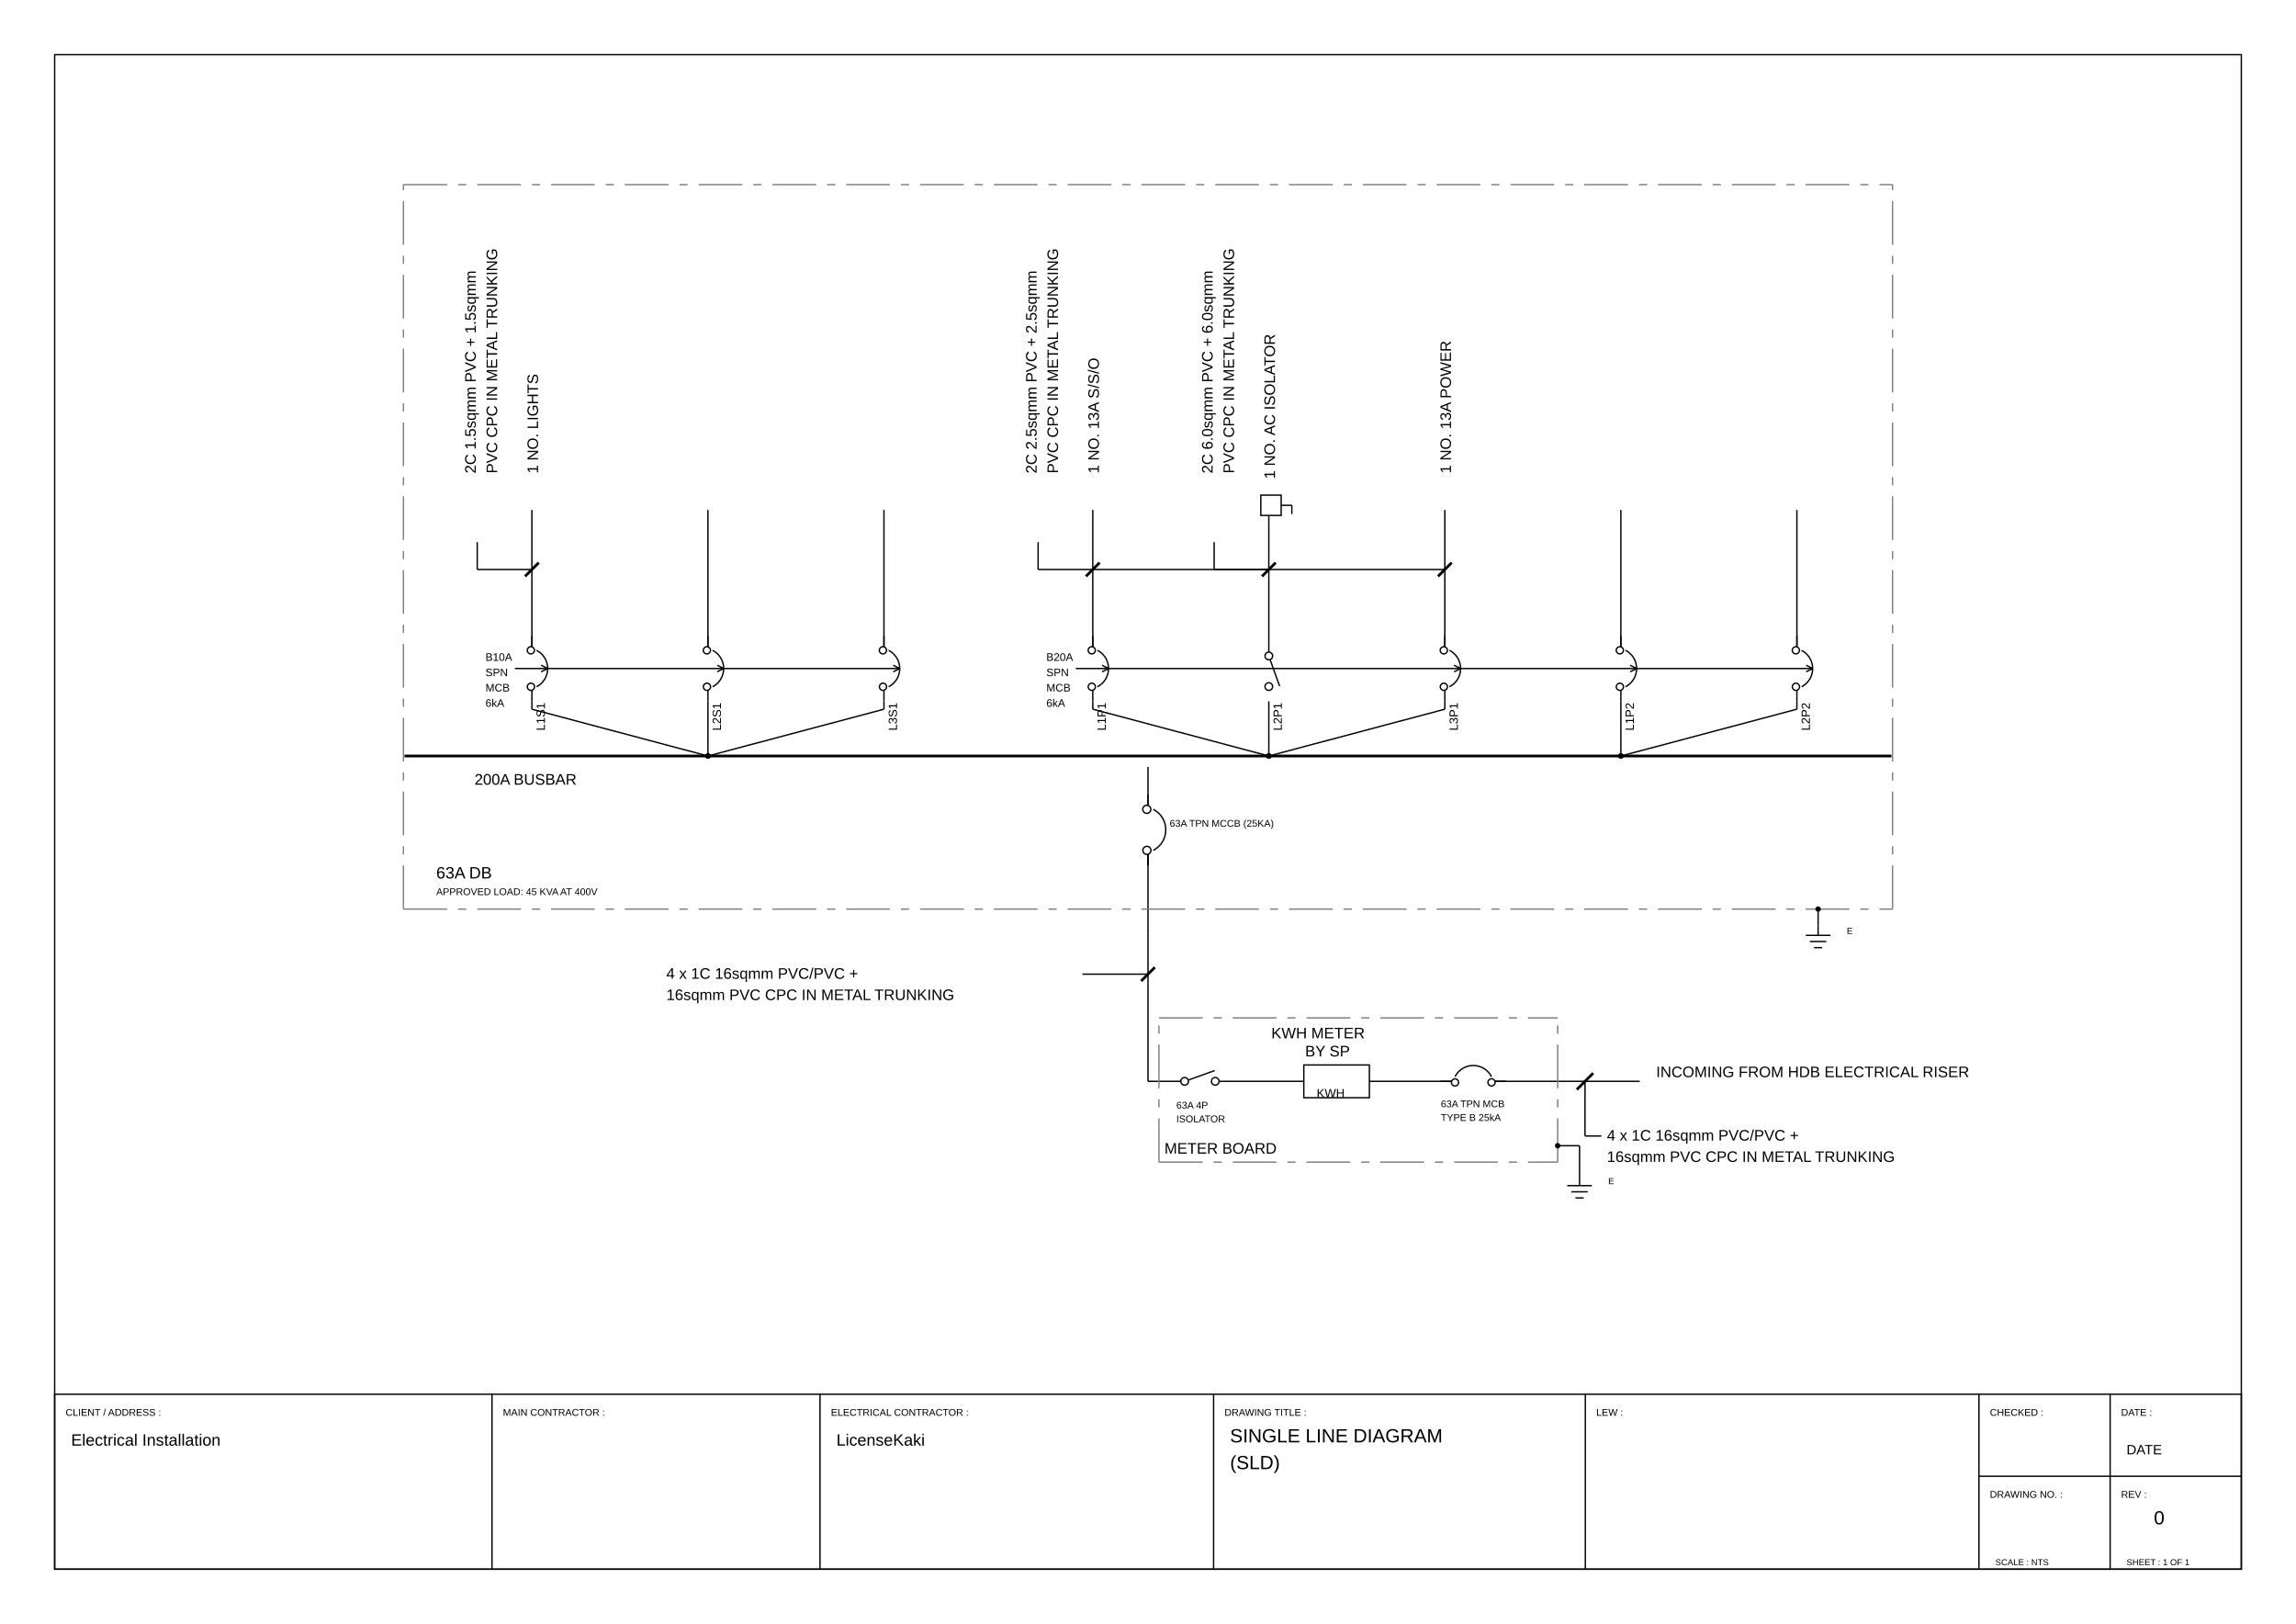
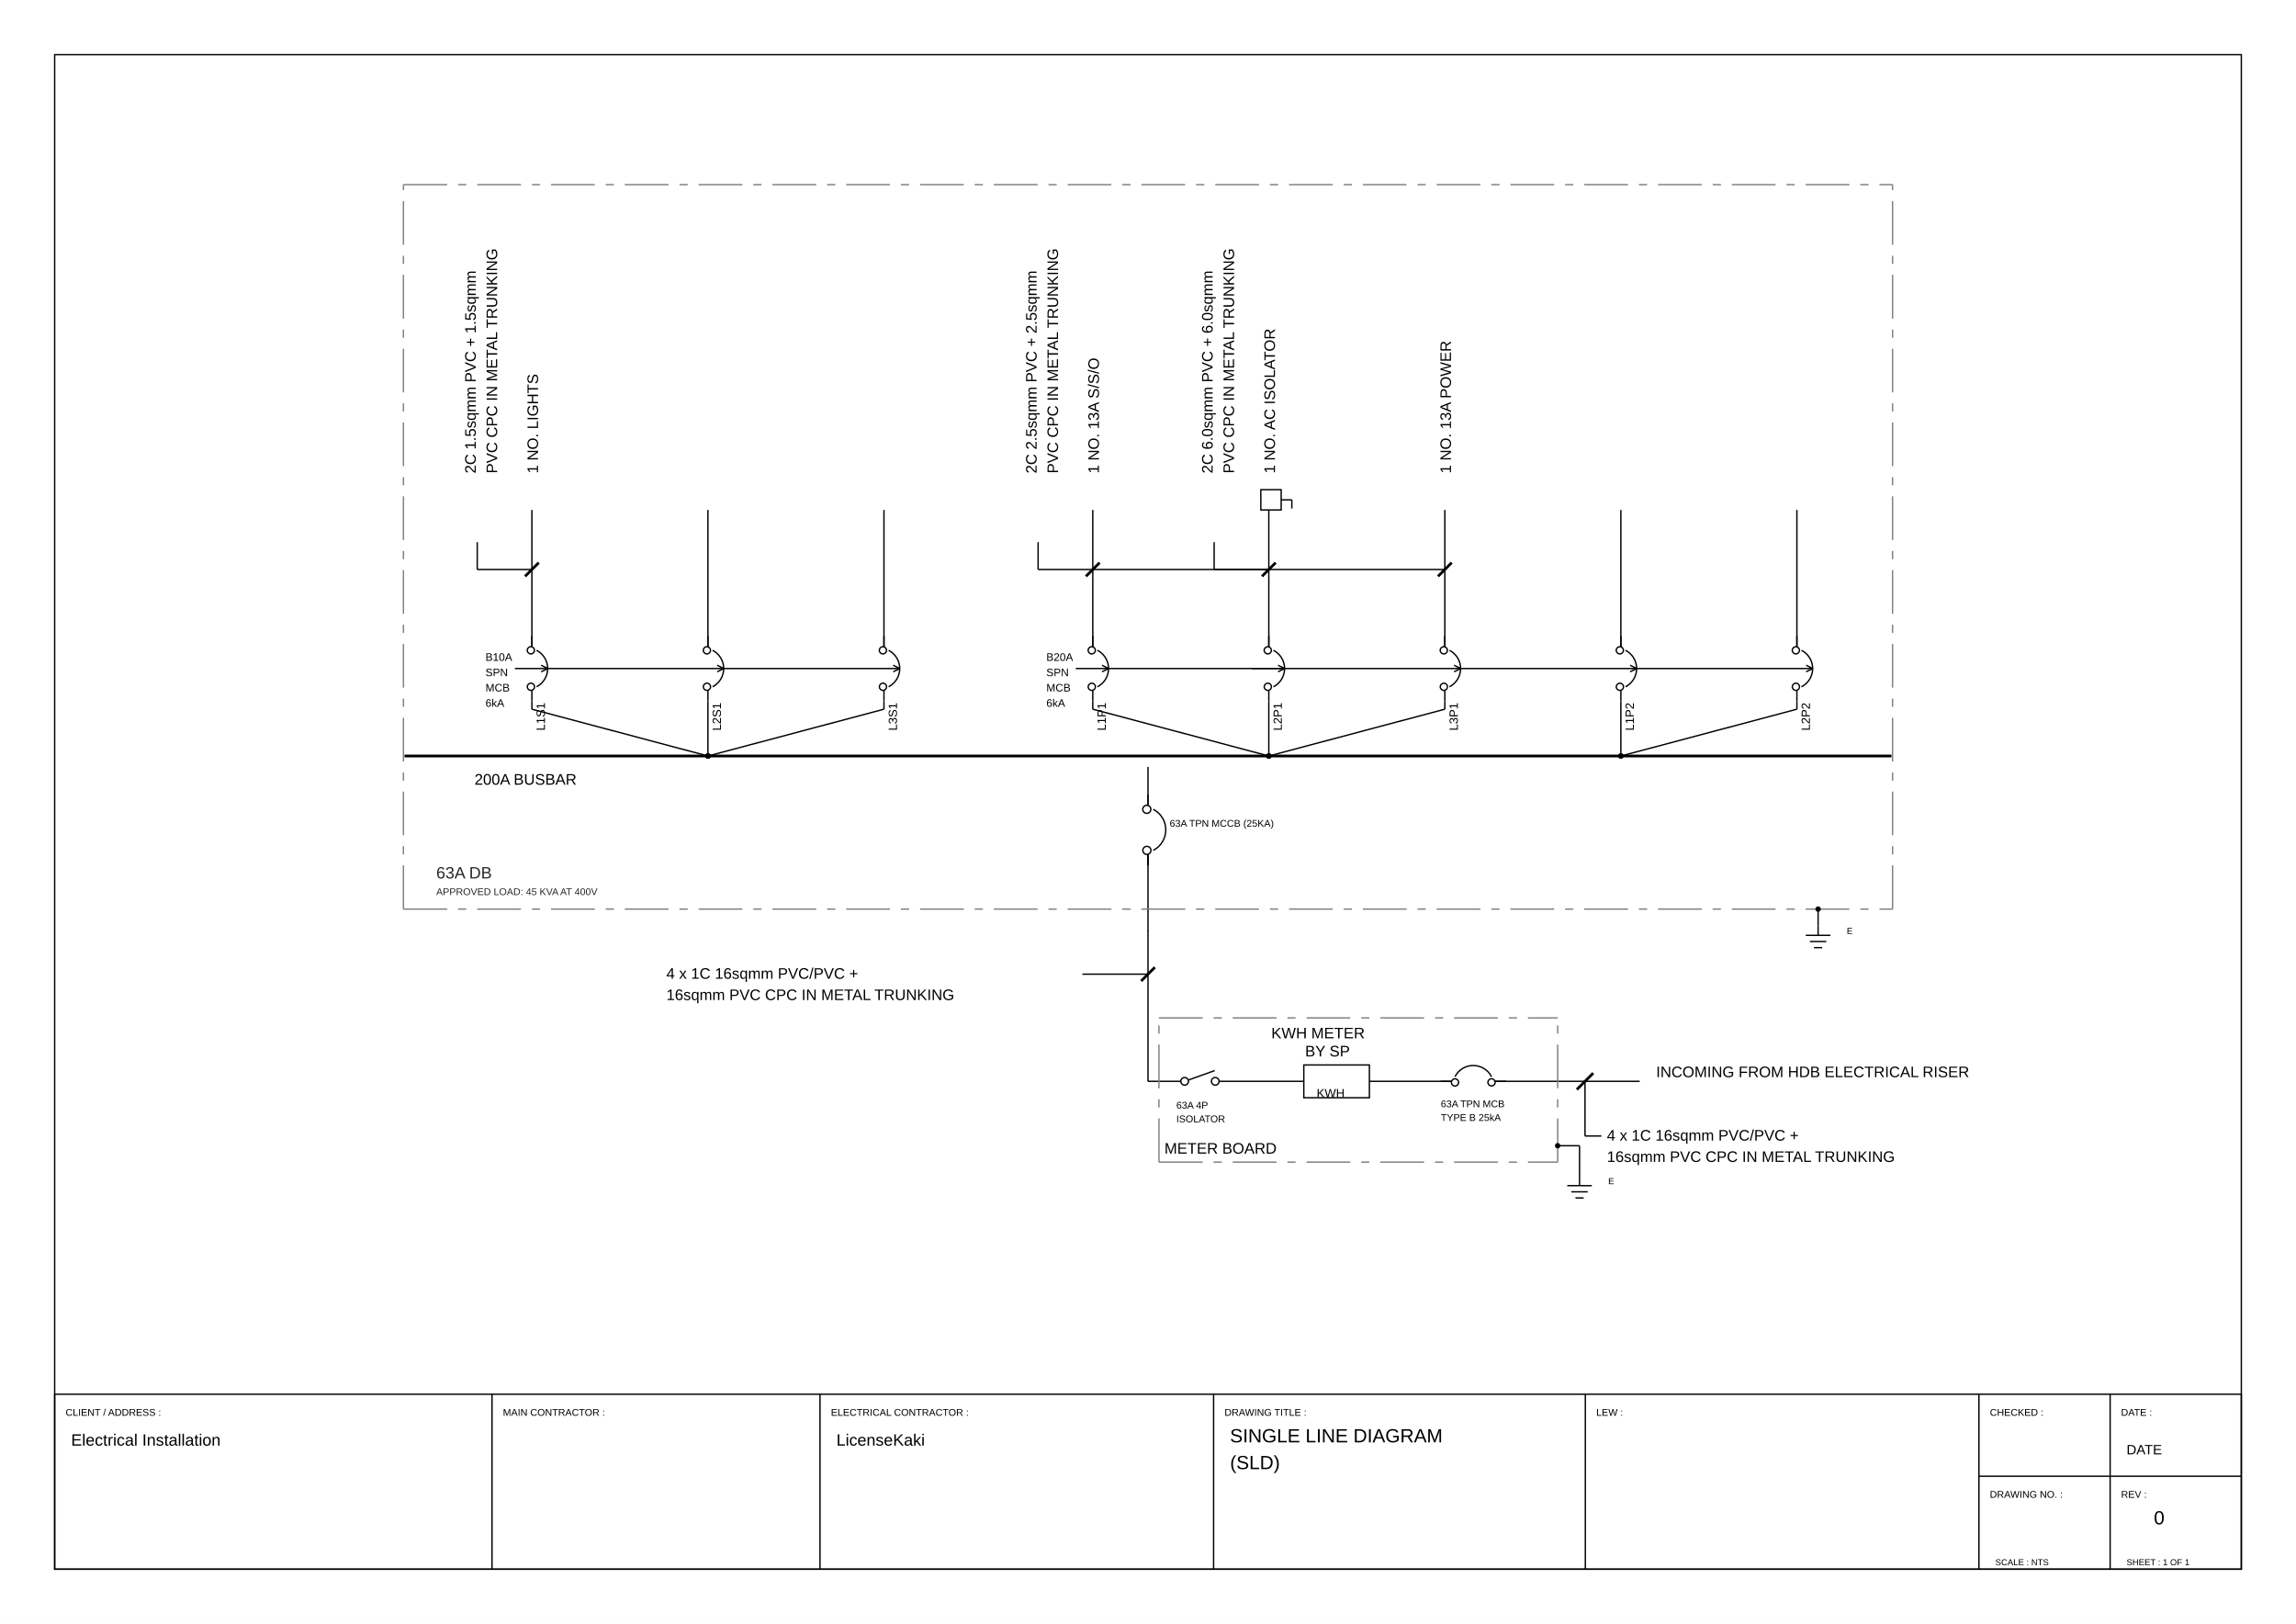
<svg xmlns="http://www.w3.org/2000/svg" viewBox="0 0 420.0 297.0" width="420.0mm" height="297.0mm">
  <rect width="420.0" height="297.0" fill="white" />
  <polygon points="10.00,287.00 410.00,287.00 410.00,10.00 10.00,10.00" stroke="#000000" stroke-width="0.25" fill="none" />
  <polygon points="10.00,287.00 410.00,287.00 410.00,255.00 10.00,255.00" stroke="#000000" stroke-width="0.25" fill="none" />
  <line x1="90.00" y1="255.00" x2="90.00" y2="287.00" stroke="#000000" stroke-width="0.25" fill="none" />
  <line x1="150.00" y1="255.00" x2="150.00" y2="287.00" stroke="#000000" stroke-width="0.25" fill="none" />
  <line x1="222.00" y1="255.00" x2="222.00" y2="287.00" stroke="#000000" stroke-width="0.25" fill="none" />
  <line x1="290.00" y1="255.00" x2="290.00" y2="287.00" stroke="#000000" stroke-width="0.25" fill="none" />
  <line x1="362.00" y1="255.00" x2="362.00" y2="287.00" stroke="#000000" stroke-width="0.25" fill="none" />
  <line x1="362.00" y1="270.00" x2="410.00" y2="270.00" stroke="#000000" stroke-width="0.25" fill="none" />
  <line x1="386.00" y1="255.00" x2="386.00" y2="287.00" stroke="#000000" stroke-width="0.25" fill="none" />
  <text x="12.00" y="258.94" font-family="Arial, Helvetica, sans-serif" font-size="1.8" fill="#000000">CLIENT / ADDRESS :</text>
  <text x="92.00" y="258.94" font-family="Arial, Helvetica, sans-serif" font-size="1.8" fill="#000000">MAIN CONTRACTOR :</text>
  <text x="152.00" y="258.94" font-family="Arial, Helvetica, sans-serif" font-size="1.8" fill="#000000">ELECTRICAL CONTRACTOR :</text>
  <text x="224.00" y="258.94" font-family="Arial, Helvetica, sans-serif" font-size="1.8" fill="#000000">DRAWING TITLE :</text>
  <text x="292.00" y="258.94" font-family="Arial, Helvetica, sans-serif" font-size="1.8" fill="#000000">LEW :</text>
  <text x="364.00" y="258.94" font-family="Arial, Helvetica, sans-serif" font-size="1.8" fill="#000000">CHECKED :</text>
  <text x="388.00" y="258.94" font-family="Arial, Helvetica, sans-serif" font-size="1.8" fill="#000000">DATE :</text>
  <text x="364.00" y="273.94" font-family="Arial, Helvetica, sans-serif" font-size="1.8" fill="#000000">DRAWING NO. :</text>
  <text x="388.00" y="273.94" font-family="Arial, Helvetica, sans-serif" font-size="1.8" fill="#000000">REV :</text>
  <circle cx="222.30" cy="197.77" r="0.70" stroke="#000000" stroke-width="0.25" fill="none" />
  <circle cx="216.70" cy="197.77" r="0.70" stroke="#000000" stroke-width="0.25" fill="none" />
  <polyline points="217.36,197.54 222.21,195.80" stroke="#000000" stroke-width="0.25" fill="none" />
  <text x="215.18" y="202.76" font-family="Arial, Helvetica, sans-serif" font-size="1.8" fill="#000000">
    <tspan x="215.18">63A 4P</tspan>
    <tspan x="215.18" dy="2.5">ISOLATOR</tspan>
  </text>
  <polygon points="238.50,194.78 250.50,194.78 250.50,200.77 238.50,200.77" stroke="#000000" stroke-width="0.25" fill="none" />
  <text x="240.84" y="200.69" font-family="Arial, Helvetica, sans-serif" font-size="2.2" fill="#000000">KWH</text>
  <text x="232.55" y="189.91" font-family="Arial, Helvetica, sans-serif" font-size="2.8" fill="#000000">KWH METER</text>
  <text x="238.74" y="193.21" font-family="Arial, Helvetica, sans-serif" font-size="2.8" fill="#000000">BY SP</text>
  <path d="M 272.84,196.92 A 3.75,3.75 0 0,0 266.16,196.92" stroke="#000000" stroke-width="0.25" fill="none" />
  <circle cx="266.16" cy="197.97" r="0.66" stroke="#000000" stroke-width="0.25" fill="none" />
  <circle cx="272.84" cy="197.96" r="0.66" stroke="#000000" stroke-width="0.25" fill="none" />
  <line x1="265.50" y1="197.77" x2="263.50" y2="197.77" stroke="#000000" stroke-width="0.25" fill="none" />
  <line x1="273.50" y1="197.77" x2="275.50" y2="197.77" stroke="#000000" stroke-width="0.25" fill="none" />
  <text x="263.56" y="202.51" font-family="Arial, Helvetica, sans-serif" font-size="1.8" fill="#000000">
    <tspan x="263.56">63A TPN MCB</tspan>
    <tspan x="263.56" dy="2.5">TYPE B 25kA</tspan>
  </text>
  <text x="302.94" y="197.01" font-family="Arial, Helvetica, sans-serif" font-size="2.8" fill="#000000">INCOMING FROM HDB ELECTRICAL RISER</text>
  <text x="293.94" y="208.61" font-family="Arial, Helvetica, sans-serif" font-size="2.8" fill="#000000">
    <tspan x="293.94">4 x 1C 16sqmm PVC/PVC +</tspan>
    <tspan x="293.94" dy="3.9">16sqmm PVC CPC IN METAL TRUNKING</tspan>
  </text>
  <text x="213.00" y="210.99" font-family="Arial, Helvetica, sans-serif" font-size="2.8" fill="#000000">METER BOARD</text>
  <line x1="288.94" y1="215.05" x2="288.94" y2="216.85" stroke="#000000" stroke-width="0.25" fill="none" />
  <line x1="286.69" y1="216.85" x2="291.19" y2="216.85" stroke="#000000" stroke-width="0.25" fill="none" />
  <line x1="287.44" y1="217.98" x2="290.44" y2="217.98" stroke="#000000" stroke-width="0.25" fill="none" />
  <line x1="288.19" y1="219.10" x2="289.69" y2="219.10" stroke="#000000" stroke-width="0.25" fill="none" />
  <text x="294.19" y="216.58" font-family="Arial, Helvetica, sans-serif" font-size="1.6" fill="#000000">E</text>
  <path d="M 210.96,155.53 A 4.22,4.22 0 0,0 210.96,148.02" stroke="#000000" stroke-width="0.25" fill="none" />
  <circle cx="209.78" cy="148.02" r="0.74" stroke="#000000" stroke-width="0.25" fill="none" />
  <circle cx="209.80" cy="155.53" r="0.74" stroke="#000000" stroke-width="0.25" fill="none" />
  <line x1="210.00" y1="156.27" x2="210.00" y2="158.27" stroke="#000000" stroke-width="0.25" fill="none" />
  <line x1="210.00" y1="147.27" x2="210.00" y2="145.27" stroke="#000000" stroke-width="0.25" fill="none" />
  <text x="213.96" y="151.21" font-family="Arial, Helvetica, sans-serif" font-size="1.8" fill="#000000">63A TPN MCCB (25KA)</text>
  <line x1="74.00" y1="138.27" x2="346.00" y2="138.27" stroke="#000000" stroke-width="0.50" fill="none" />
  <text x="86.80" y="143.51" font-family="Arial, Helvetica, sans-serif" font-size="2.8" fill="#000000">200A BUSBAR</text>
  <text x="98.80" y="134.53" font-family="Arial, Helvetica, sans-serif" font-size="2.2" fill="#000000" transform="rotate(-90.0,98.80,133.65)">L1S1</text>
  <path d="M 98.15,125.61 A 3.75,3.75 0 0,0 98.15,118.94" stroke="#000000" stroke-width="0.25" fill="none" />
  <circle cx="97.11" cy="118.94" r="0.66" stroke="#000000" stroke-width="0.25" fill="none" />
  <circle cx="97.12" cy="125.61" r="0.66" stroke="#000000" stroke-width="0.25" fill="none" />
  <line x1="97.30" y1="126.27" x2="97.30" y2="128.27" stroke="#000000" stroke-width="0.25" fill="none" />
  <line x1="97.30" y1="118.27" x2="97.30" y2="116.27" stroke="#000000" stroke-width="0.25" fill="none" />
  <line x1="94.19" y1="122.27" x2="100.19" y2="122.27" stroke="#000000" stroke-width="0.25" fill="none" />
  <line x1="100.19" y1="122.27" x2="98.99" y2="121.67" stroke="#000000" stroke-width="0.25" fill="none" />
  <line x1="100.19" y1="122.27" x2="98.99" y2="122.87" stroke="#000000" stroke-width="0.25" fill="none" />
  <text x="88.80" y="120.87" font-family="Arial, Helvetica, sans-serif" font-size="2.0" fill="#000000">
    <tspan x="88.80">B10A</tspan>
    <tspan x="88.80" dy="2.8">SPN</tspan>
    <tspan x="88.80" dy="2.8">MCB</tspan>
    <tspan x="88.80" dy="2.8">6kA</tspan>
  </text>
  <text x="97.30" y="87.71" font-family="Arial, Helvetica, sans-serif" font-size="2.8" fill="#000000" transform="rotate(-90.0,97.30,86.59)">1 NO. LIGHTS</text>
  <text x="131.00" y="134.53" font-family="Arial, Helvetica, sans-serif" font-size="2.2" fill="#000000" transform="rotate(-90.0,131.00,133.65)">L2S1</text>
  <path d="M 130.35,125.61 A 3.75,3.75 0 0,0 130.35,118.94" stroke="#000000" stroke-width="0.25" fill="none" />
  <circle cx="129.31" cy="118.94" r="0.66" stroke="#000000" stroke-width="0.25" fill="none" />
  <circle cx="129.32" cy="125.61" r="0.66" stroke="#000000" stroke-width="0.25" fill="none" />
  <line x1="129.50" y1="126.27" x2="129.50" y2="128.27" stroke="#000000" stroke-width="0.25" fill="none" />
  <line x1="129.50" y1="118.27" x2="129.50" y2="116.27" stroke="#000000" stroke-width="0.25" fill="none" />
  <line x1="100.19" y1="122.27" x2="132.39" y2="122.27" stroke="#000000" stroke-width="0.25" fill="none" />
  <line x1="132.39" y1="122.27" x2="131.19" y2="121.67" stroke="#000000" stroke-width="0.25" fill="none" />
  <line x1="132.39" y1="122.27" x2="131.19" y2="122.87" stroke="#000000" stroke-width="0.25" fill="none" />
  <text x="163.20" y="134.53" font-family="Arial, Helvetica, sans-serif" font-size="2.2" fill="#000000" transform="rotate(-90.0,163.20,133.65)">L3S1</text>
  <path d="M 162.55,125.61 A 3.75,3.75 0 0,0 162.55,118.94" stroke="#000000" stroke-width="0.25" fill="none" />
  <circle cx="161.51" cy="118.94" r="0.66" stroke="#000000" stroke-width="0.25" fill="none" />
  <circle cx="161.52" cy="125.61" r="0.66" stroke="#000000" stroke-width="0.25" fill="none" />
  <line x1="161.70" y1="126.27" x2="161.70" y2="128.27" stroke="#000000" stroke-width="0.25" fill="none" />
  <line x1="161.70" y1="118.27" x2="161.70" y2="116.27" stroke="#000000" stroke-width="0.25" fill="none" />
  <line x1="132.39" y1="122.27" x2="164.59" y2="122.27" stroke="#000000" stroke-width="0.25" fill="none" />
  <line x1="164.59" y1="122.27" x2="163.39" y2="121.67" stroke="#000000" stroke-width="0.25" fill="none" />
  <line x1="164.59" y1="122.27" x2="163.39" y2="122.87" stroke="#000000" stroke-width="0.25" fill="none" />
  <text x="201.40" y="134.53" font-family="Arial, Helvetica, sans-serif" font-size="2.2" fill="#000000" transform="rotate(-90.0,201.40,133.65)">L1P1</text>
  <path d="M 200.75,125.61 A 3.75,3.75 0 0,0 200.75,118.94" stroke="#000000" stroke-width="0.25" fill="none" />
  <circle cx="199.71" cy="118.94" r="0.66" stroke="#000000" stroke-width="0.25" fill="none" />
  <circle cx="199.72" cy="125.61" r="0.66" stroke="#000000" stroke-width="0.25" fill="none" />
  <line x1="199.90" y1="126.27" x2="199.90" y2="128.27" stroke="#000000" stroke-width="0.25" fill="none" />
  <line x1="199.90" y1="118.27" x2="199.90" y2="116.27" stroke="#000000" stroke-width="0.25" fill="none" />
  <line x1="196.79" y1="122.27" x2="202.79" y2="122.27" stroke="#000000" stroke-width="0.25" fill="none" />
  <line x1="202.79" y1="122.27" x2="201.59" y2="121.67" stroke="#000000" stroke-width="0.25" fill="none" />
  <line x1="202.79" y1="122.27" x2="201.59" y2="122.87" stroke="#000000" stroke-width="0.25" fill="none" />
  <text x="191.40" y="120.87" font-family="Arial, Helvetica, sans-serif" font-size="2.0" fill="#000000">
    <tspan x="191.40">B20A</tspan>
    <tspan x="191.40" dy="2.8">SPN</tspan>
    <tspan x="191.40" dy="2.8">MCB</tspan>
    <tspan x="191.40" dy="2.8">6kA</tspan>
  </text>
  <text x="199.90" y="87.71" font-family="Arial, Helvetica, sans-serif" font-size="2.8" fill="#000000" transform="rotate(-90.0,199.90,86.59)">1 NO. 13A S/S/O</text>
  <text x="233.60" y="134.53" font-family="Arial, Helvetica, sans-serif" font-size="2.2" fill="#000000" transform="rotate(-90.0,233.60,133.65)">L2P1</text>
-   <circle cx="232.10" cy="125.57" r="0.70" stroke="#000000" stroke-width="0.25" fill="none" />
-   <circle cx="232.10" cy="119.97" r="0.70" stroke="#000000" stroke-width="0.25" fill="none" />
-   <polyline points="232.33,120.63 234.07,125.48" stroke="#000000" stroke-width="0.25" fill="none" />
-   <text x="232.10" y="88.71" font-family="Arial, Helvetica, sans-serif" font-size="2.8" fill="#000000" transform="rotate(-90.0,232.10,87.59)">1 NO. AC ISOLATOR</text>
+   <path d="M 232.95,125.61 A 3.75,3.75 0 0,0 232.95,118.94" stroke="#000000" stroke-width="0.25" fill="none" />
+   <circle cx="231.91" cy="118.94" r="0.66" stroke="#000000" stroke-width="0.25" fill="none" />
+   <circle cx="231.92" cy="125.61" r="0.66" stroke="#000000" stroke-width="0.25" fill="none" />
+   <line x1="232.10" y1="126.27" x2="232.10" y2="128.27" stroke="#000000" stroke-width="0.25" fill="none" />
+   <line x1="232.10" y1="118.27" x2="232.10" y2="116.27" stroke="#000000" stroke-width="0.25" fill="none" />
+   <line x1="228.99" y1="122.27" x2="234.99" y2="122.27" stroke="#000000" stroke-width="0.25" fill="none" />
+   <line x1="234.99" y1="122.27" x2="233.79" y2="121.67" stroke="#000000" stroke-width="0.25" fill="none" />
+   <line x1="234.99" y1="122.27" x2="233.79" y2="122.87" stroke="#000000" stroke-width="0.25" fill="none" />
+   <text x="232.10" y="87.71" font-family="Arial, Helvetica, sans-serif" font-size="2.8" fill="#000000" transform="rotate(-90.0,232.10,86.59)">1 NO. AC ISOLATOR</text>
  <text x="265.80" y="134.53" font-family="Arial, Helvetica, sans-serif" font-size="2.2" fill="#000000" transform="rotate(-90.0,265.80,133.65)">L3P1</text>
  <path d="M 265.15,125.61 A 3.75,3.75 0 0,0 265.15,118.94" stroke="#000000" stroke-width="0.25" fill="none" />
  <circle cx="264.11" cy="118.94" r="0.66" stroke="#000000" stroke-width="0.25" fill="none" />
  <circle cx="264.12" cy="125.61" r="0.66" stroke="#000000" stroke-width="0.25" fill="none" />
  <line x1="264.30" y1="126.27" x2="264.30" y2="128.27" stroke="#000000" stroke-width="0.25" fill="none" />
  <line x1="264.30" y1="118.27" x2="264.30" y2="116.27" stroke="#000000" stroke-width="0.25" fill="none" />
  <line x1="202.79" y1="122.27" x2="267.19" y2="122.27" stroke="#000000" stroke-width="0.25" fill="none" />
  <line x1="267.19" y1="122.27" x2="265.99" y2="121.67" stroke="#000000" stroke-width="0.25" fill="none" />
  <line x1="267.19" y1="122.27" x2="265.99" y2="122.87" stroke="#000000" stroke-width="0.25" fill="none" />
  <text x="264.30" y="87.71" font-family="Arial, Helvetica, sans-serif" font-size="2.8" fill="#000000" transform="rotate(-90.0,264.30,86.59)">1 NO. 13A POWER</text>
  <text x="298.00" y="134.53" font-family="Arial, Helvetica, sans-serif" font-size="2.2" fill="#000000" transform="rotate(-90.0,298.00,133.65)">L1P2</text>
  <path d="M 297.35,125.61 A 3.75,3.75 0 0,0 297.35,118.94" stroke="#000000" stroke-width="0.25" fill="none" />
  <circle cx="296.31" cy="118.94" r="0.66" stroke="#000000" stroke-width="0.25" fill="none" />
  <circle cx="296.32" cy="125.61" r="0.66" stroke="#000000" stroke-width="0.25" fill="none" />
  <line x1="296.50" y1="126.27" x2="296.50" y2="128.27" stroke="#000000" stroke-width="0.25" fill="none" />
  <line x1="296.50" y1="118.27" x2="296.50" y2="116.27" stroke="#000000" stroke-width="0.25" fill="none" />
  <line x1="267.19" y1="122.27" x2="299.39" y2="122.27" stroke="#000000" stroke-width="0.25" fill="none" />
  <line x1="299.39" y1="122.27" x2="298.19" y2="121.67" stroke="#000000" stroke-width="0.25" fill="none" />
  <line x1="299.39" y1="122.27" x2="298.19" y2="122.87" stroke="#000000" stroke-width="0.25" fill="none" />
  <text x="330.20" y="134.53" font-family="Arial, Helvetica, sans-serif" font-size="2.2" fill="#000000" transform="rotate(-90.0,330.20,133.65)">L2P2</text>
  <path d="M 329.55,125.61 A 3.75,3.75 0 0,0 329.55,118.94" stroke="#000000" stroke-width="0.25" fill="none" />
  <circle cx="328.51" cy="118.94" r="0.66" stroke="#000000" stroke-width="0.25" fill="none" />
  <circle cx="328.52" cy="125.61" r="0.66" stroke="#000000" stroke-width="0.25" fill="none" />
  <line x1="328.70" y1="126.27" x2="328.70" y2="128.27" stroke="#000000" stroke-width="0.25" fill="none" />
  <line x1="328.70" y1="118.27" x2="328.70" y2="116.27" stroke="#000000" stroke-width="0.25" fill="none" />
  <line x1="299.39" y1="122.27" x2="331.59" y2="122.27" stroke="#000000" stroke-width="0.25" fill="none" />
  <line x1="331.59" y1="122.27" x2="330.39" y2="121.67" stroke="#000000" stroke-width="0.25" fill="none" />
  <line x1="331.59" y1="122.27" x2="330.39" y2="122.87" stroke="#000000" stroke-width="0.25" fill="none" />
  <text x="85.90" y="87.71" font-family="Arial, Helvetica, sans-serif" font-size="2.8" fill="#000000" transform="rotate(-90.0,85.90,86.59)">2C 1.5sqmm PVC + 1.5sqmm</text>
  <text x="89.82" y="87.71" font-family="Arial, Helvetica, sans-serif" font-size="2.8" fill="#000000" transform="rotate(-90.0,89.82,86.59)">PVC CPC IN METAL TRUNKING</text>
  <text x="188.50" y="87.71" font-family="Arial, Helvetica, sans-serif" font-size="2.8" fill="#000000" transform="rotate(-90.0,188.50,86.59)">2C 2.5sqmm PVC + 2.5sqmm</text>
  <text x="192.42" y="87.71" font-family="Arial, Helvetica, sans-serif" font-size="2.8" fill="#000000" transform="rotate(-90.0,192.42,86.59)">PVC CPC IN METAL TRUNKING</text>
  <text x="220.70" y="87.71" font-family="Arial, Helvetica, sans-serif" font-size="2.8" fill="#000000" transform="rotate(-90.0,220.70,86.59)">2C 6.0sqmm PVC + 6.0sqmm</text>
  <text x="224.62" y="87.71" font-family="Arial, Helvetica, sans-serif" font-size="2.8" fill="#000000" transform="rotate(-90.0,224.62,86.59)">PVC CPC IN METAL TRUNKING</text>
-   <polygon points="230.64,94.27 234.36,94.27 234.36,90.56 230.64,90.56" stroke="#000000" stroke-width="0.25" fill="none" />
-   <line x1="234.36" y1="92.42" x2="236.31" y2="92.42" stroke="#000000" stroke-width="0.25" fill="none" />
-   <line x1="236.31" y1="92.42" x2="236.31" y2="94.01" stroke="#000000" stroke-width="0.25" fill="none" />
-   <text x="79.80" y="160.67" font-family="Arial, Helvetica, sans-serif" font-size="3.0" fill="#000000">63A DB</text>
-   <text x="79.80" y="163.71" font-family="Arial, Helvetica, sans-serif" font-size="1.8" fill="#000000">APPROVED LOAD: 45 KVA AT 400V</text>
+   <polygon points="230.64,93.27 234.36,93.27 234.36,89.56 230.64,89.56" stroke="#000000" stroke-width="0.25" fill="none" />
+   <line x1="234.36" y1="91.42" x2="236.31" y2="91.42" stroke="#000000" stroke-width="0.25" fill="none" />
+   <line x1="236.31" y1="91.42" x2="236.31" y2="93.01" stroke="#000000" stroke-width="0.25" fill="none" />
+   <text x="79.80" y="160.67" font-family="Arial, Helvetica, sans-serif" font-size="3.0" fill="#262626">63A DB</text>
+   <text x="79.80" y="163.71" font-family="Arial, Helvetica, sans-serif" font-size="1.8" fill="#262626">APPROVED LOAD: 45 KVA AT 400V</text>
  <line x1="332.58" y1="169.27" x2="332.58" y2="171.07" stroke="#000000" stroke-width="0.25" fill="none" />
  <line x1="330.33" y1="171.07" x2="334.83" y2="171.07" stroke="#000000" stroke-width="0.25" fill="none" />
  <line x1="331.08" y1="172.20" x2="334.08" y2="172.20" stroke="#000000" stroke-width="0.25" fill="none" />
  <line x1="331.83" y1="173.32" x2="333.33" y2="173.32" stroke="#000000" stroke-width="0.25" fill="none" />
  <text x="337.83" y="170.80" font-family="Arial, Helvetica, sans-serif" font-size="1.6" fill="#000000">E</text>
  <text x="121.89" y="179.01" font-family="Arial, Helvetica, sans-serif" font-size="2.8" fill="#000000">
    <tspan x="121.89">4 x 1C 16sqmm PVC/PVC +</tspan>
    <tspan x="121.89" dy="3.9">16sqmm PVC CPC IN METAL TRUNKING</tspan>
  </text>
  <line x1="210.00" y1="197.77" x2="216.00" y2="197.77" stroke="#000000" stroke-width="0.25" fill="none" />
  <line x1="223.00" y1="197.77" x2="238.50" y2="197.77" stroke="#000000" stroke-width="0.25" fill="none" />
  <line x1="250.50" y1="197.77" x2="265.50" y2="197.77" stroke="#000000" stroke-width="0.25" fill="none" />
  <line x1="273.50" y1="197.77" x2="299.94" y2="197.77" stroke="#000000" stroke-width="0.25" fill="none" />
  <line x1="288.44" y1="199.27" x2="291.44" y2="196.27" stroke="#000000" stroke-width="0.50" fill="none" />
  <line x1="289.94" y1="197.77" x2="289.94" y2="207.77" stroke="#000000" stroke-width="0.25" fill="none" />
  <line x1="289.94" y1="207.77" x2="292.94" y2="207.77" stroke="#000000" stroke-width="0.25" fill="none" />
  <line x1="210.00" y1="197.77" x2="210.00" y2="170.17" stroke="#000000" stroke-width="0.25" fill="none" />
  <line x1="208.75" y1="179.42" x2="211.25" y2="176.92" stroke="#000000" stroke-width="0.50" fill="none" />
  <line x1="210.00" y1="178.17" x2="198.00" y2="178.17" stroke="#000000" stroke-width="0.25" fill="none" />
  <line x1="284.94" y1="209.55" x2="288.94" y2="209.55" stroke="#000000" stroke-width="0.25" fill="none" />
  <line x1="288.94" y1="209.55" x2="288.94" y2="215.05" stroke="#000000" stroke-width="0.25" fill="none" />
  <line x1="210.00" y1="170.27" x2="210.00" y2="156.27" stroke="#000000" stroke-width="0.25" fill="none" />
  <line x1="210.00" y1="158.27" x2="210.00" y2="156.27" stroke="#000000" stroke-width="0.25" fill="none" />
  <line x1="210.00" y1="147.27" x2="210.00" y2="145.27" stroke="#000000" stroke-width="0.25" fill="none" />
  <line x1="210.00" y1="145.27" x2="210.00" y2="140.27" stroke="#000000" stroke-width="0.25" fill="none" />
  <line x1="97.30" y1="129.71" x2="97.30" y2="128.27" stroke="#000000" stroke-width="0.25" fill="none" />
  <line x1="97.30" y1="118.27" x2="97.30" y2="116.27" stroke="#000000" stroke-width="0.25" fill="none" />
  <line x1="97.30" y1="116.27" x2="97.30" y2="93.27" stroke="#000000" stroke-width="0.25" fill="none" />
  <line x1="129.50" y1="138.27" x2="129.50" y2="128.27" stroke="#000000" stroke-width="0.25" fill="none" />
  <line x1="129.50" y1="118.27" x2="129.50" y2="116.27" stroke="#000000" stroke-width="0.25" fill="none" />
  <line x1="129.50" y1="116.27" x2="129.50" y2="93.27" stroke="#000000" stroke-width="0.25" fill="none" />
  <line x1="161.70" y1="129.71" x2="161.70" y2="128.27" stroke="#000000" stroke-width="0.25" fill="none" />
  <line x1="161.70" y1="118.27" x2="161.70" y2="116.27" stroke="#000000" stroke-width="0.25" fill="none" />
  <line x1="161.70" y1="116.27" x2="161.70" y2="93.27" stroke="#000000" stroke-width="0.25" fill="none" />
  <line x1="199.90" y1="129.71" x2="199.90" y2="128.27" stroke="#000000" stroke-width="0.25" fill="none" />
  <line x1="199.90" y1="118.27" x2="199.90" y2="116.27" stroke="#000000" stroke-width="0.25" fill="none" />
  <line x1="199.90" y1="116.27" x2="199.90" y2="93.27" stroke="#000000" stroke-width="0.25" fill="none" />
  <line x1="232.10" y1="138.27" x2="232.10" y2="128.27" stroke="#000000" stroke-width="0.25" fill="none" />
-   <line x1="232.10" y1="119.27" x2="232.10" y2="117.27" stroke="#000000" stroke-width="0.25" fill="none" />
-   <line x1="232.10" y1="117.27" x2="232.10" y2="94.27" stroke="#000000" stroke-width="0.25" fill="none" />
+   <line x1="232.10" y1="118.27" x2="232.10" y2="116.27" stroke="#000000" stroke-width="0.25" fill="none" />
+   <line x1="232.10" y1="116.27" x2="232.10" y2="93.27" stroke="#000000" stroke-width="0.25" fill="none" />
  <line x1="264.30" y1="129.71" x2="264.30" y2="128.27" stroke="#000000" stroke-width="0.25" fill="none" />
  <line x1="264.30" y1="118.27" x2="264.30" y2="116.27" stroke="#000000" stroke-width="0.25" fill="none" />
  <line x1="264.30" y1="116.27" x2="264.30" y2="93.27" stroke="#000000" stroke-width="0.25" fill="none" />
  <line x1="296.50" y1="138.27" x2="296.50" y2="128.27" stroke="#000000" stroke-width="0.25" fill="none" />
  <line x1="296.50" y1="118.27" x2="296.50" y2="116.27" stroke="#000000" stroke-width="0.25" fill="none" />
  <line x1="296.50" y1="116.27" x2="296.50" y2="93.27" stroke="#000000" stroke-width="0.25" fill="none" />
  <line x1="328.70" y1="129.71" x2="328.70" y2="128.27" stroke="#000000" stroke-width="0.25" fill="none" />
  <line x1="328.70" y1="118.27" x2="328.70" y2="116.27" stroke="#000000" stroke-width="0.25" fill="none" />
  <line x1="328.70" y1="116.27" x2="328.70" y2="93.27" stroke="#000000" stroke-width="0.25" fill="none" />
  <line x1="87.30" y1="104.16" x2="97.30" y2="104.16" stroke="#000000" stroke-width="0.25" fill="none" />
  <line x1="96.05" y1="105.41" x2="98.55" y2="102.91" stroke="#000000" stroke-width="0.50" fill="none" />
  <line x1="87.30" y1="104.16" x2="87.30" y2="99.16" stroke="#000000" stroke-width="0.25" fill="none" />
  <line x1="189.90" y1="104.16" x2="264.30" y2="104.16" stroke="#000000" stroke-width="0.25" fill="none" />
  <line x1="198.65" y1="105.41" x2="201.15" y2="102.91" stroke="#000000" stroke-width="0.50" fill="none" />
  <line x1="263.05" y1="105.41" x2="265.55" y2="102.91" stroke="#000000" stroke-width="0.50" fill="none" />
  <line x1="189.90" y1="104.16" x2="189.90" y2="99.16" stroke="#000000" stroke-width="0.25" fill="none" />
  <line x1="222.10" y1="104.16" x2="232.10" y2="104.16" stroke="#000000" stroke-width="0.25" fill="none" />
  <line x1="230.85" y1="105.41" x2="233.35" y2="102.91" stroke="#000000" stroke-width="0.50" fill="none" />
  <line x1="222.10" y1="104.16" x2="222.10" y2="99.16" stroke="#000000" stroke-width="0.25" fill="none" />
  <line x1="332.58" y1="166.27" x2="332.58" y2="169.27" stroke="#000000" stroke-width="0.25" fill="none" />
  <line x1="129.50" y1="138.27" x2="97.30" y2="129.71" stroke="#000000" stroke-width="0.25" fill="none" />
  <line x1="129.50" y1="138.27" x2="161.70" y2="129.71" stroke="#000000" stroke-width="0.25" fill="none" />
  <line x1="232.10" y1="138.27" x2="199.90" y2="129.71" stroke="#000000" stroke-width="0.25" fill="none" />
  <line x1="232.10" y1="138.27" x2="264.30" y2="129.71" stroke="#000000" stroke-width="0.25" fill="none" />
  <line x1="296.50" y1="138.27" x2="328.70" y2="129.71" stroke="#000000" stroke-width="0.25" fill="none" />
  <line x1="212.00" y1="212.55" x2="220.00" y2="212.55" stroke="#808080" stroke-width="0.25" fill="none" />
  <line x1="222.00" y1="212.55" x2="223.50" y2="212.55" stroke="#808080" stroke-width="0.25" fill="none" />
  <line x1="225.50" y1="212.55" x2="233.50" y2="212.55" stroke="#808080" stroke-width="0.25" fill="none" />
  <line x1="235.50" y1="212.55" x2="237.00" y2="212.55" stroke="#808080" stroke-width="0.25" fill="none" />
  <line x1="239.00" y1="212.55" x2="247.00" y2="212.55" stroke="#808080" stroke-width="0.25" fill="none" />
  <line x1="249.00" y1="212.55" x2="250.50" y2="212.55" stroke="#808080" stroke-width="0.25" fill="none" />
  <line x1="252.50" y1="212.55" x2="260.50" y2="212.55" stroke="#808080" stroke-width="0.25" fill="none" />
  <line x1="262.50" y1="212.55" x2="264.00" y2="212.55" stroke="#808080" stroke-width="0.25" fill="none" />
  <line x1="266.00" y1="212.55" x2="274.00" y2="212.55" stroke="#808080" stroke-width="0.25" fill="none" />
  <line x1="276.00" y1="212.55" x2="277.50" y2="212.55" stroke="#808080" stroke-width="0.25" fill="none" />
  <line x1="279.50" y1="212.55" x2="284.94" y2="212.55" stroke="#808080" stroke-width="0.25" fill="none" />
  <line x1="212.00" y1="186.17" x2="220.00" y2="186.17" stroke="#808080" stroke-width="0.25" fill="none" />
  <line x1="222.00" y1="186.17" x2="223.50" y2="186.17" stroke="#808080" stroke-width="0.25" fill="none" />
  <line x1="225.50" y1="186.17" x2="233.50" y2="186.17" stroke="#808080" stroke-width="0.25" fill="none" />
  <line x1="235.50" y1="186.17" x2="237.00" y2="186.17" stroke="#808080" stroke-width="0.25" fill="none" />
  <line x1="239.00" y1="186.17" x2="247.00" y2="186.17" stroke="#808080" stroke-width="0.25" fill="none" />
  <line x1="249.00" y1="186.17" x2="250.50" y2="186.17" stroke="#808080" stroke-width="0.25" fill="none" />
  <line x1="252.50" y1="186.17" x2="260.50" y2="186.17" stroke="#808080" stroke-width="0.25" fill="none" />
  <line x1="262.50" y1="186.17" x2="264.00" y2="186.17" stroke="#808080" stroke-width="0.25" fill="none" />
  <line x1="266.00" y1="186.17" x2="274.00" y2="186.17" stroke="#808080" stroke-width="0.25" fill="none" />
  <line x1="276.00" y1="186.17" x2="277.50" y2="186.17" stroke="#808080" stroke-width="0.25" fill="none" />
  <line x1="279.50" y1="186.17" x2="284.94" y2="186.17" stroke="#808080" stroke-width="0.25" fill="none" />
  <line x1="212.00" y1="212.55" x2="212.00" y2="204.55" stroke="#808080" stroke-width="0.25" fill="none" />
  <line x1="212.00" y1="202.55" x2="212.00" y2="201.05" stroke="#808080" stroke-width="0.25" fill="none" />
  <line x1="212.00" y1="199.05" x2="212.00" y2="191.05" stroke="#808080" stroke-width="0.25" fill="none" />
  <line x1="212.00" y1="189.05" x2="212.00" y2="187.55" stroke="#808080" stroke-width="0.25" fill="none" />
  <line x1="284.94" y1="212.55" x2="284.94" y2="204.55" stroke="#808080" stroke-width="0.25" fill="none" />
  <line x1="284.94" y1="202.55" x2="284.94" y2="201.05" stroke="#808080" stroke-width="0.25" fill="none" />
  <line x1="284.94" y1="199.05" x2="284.94" y2="191.05" stroke="#808080" stroke-width="0.25" fill="none" />
  <line x1="284.94" y1="189.05" x2="284.94" y2="187.55" stroke="#808080" stroke-width="0.25" fill="none" />
  <line x1="73.80" y1="166.27" x2="81.80" y2="166.27" stroke="#808080" stroke-width="0.25" fill="none" />
  <line x1="83.80" y1="166.27" x2="85.30" y2="166.27" stroke="#808080" stroke-width="0.25" fill="none" />
  <line x1="87.30" y1="166.27" x2="95.30" y2="166.27" stroke="#808080" stroke-width="0.25" fill="none" />
  <line x1="97.30" y1="166.27" x2="98.80" y2="166.27" stroke="#808080" stroke-width="0.25" fill="none" />
  <line x1="100.80" y1="166.27" x2="108.80" y2="166.27" stroke="#808080" stroke-width="0.25" fill="none" />
  <line x1="110.80" y1="166.27" x2="112.30" y2="166.27" stroke="#808080" stroke-width="0.25" fill="none" />
  <line x1="114.30" y1="166.27" x2="122.30" y2="166.27" stroke="#808080" stroke-width="0.25" fill="none" />
  <line x1="124.30" y1="166.27" x2="125.80" y2="166.27" stroke="#808080" stroke-width="0.25" fill="none" />
  <line x1="127.80" y1="166.27" x2="135.80" y2="166.27" stroke="#808080" stroke-width="0.25" fill="none" />
  <line x1="137.80" y1="166.27" x2="139.30" y2="166.27" stroke="#808080" stroke-width="0.25" fill="none" />
  <line x1="141.30" y1="166.27" x2="149.30" y2="166.27" stroke="#808080" stroke-width="0.25" fill="none" />
  <line x1="151.30" y1="166.27" x2="152.80" y2="166.27" stroke="#808080" stroke-width="0.25" fill="none" />
  <line x1="154.80" y1="166.27" x2="162.80" y2="166.27" stroke="#808080" stroke-width="0.25" fill="none" />
  <line x1="164.80" y1="166.27" x2="166.30" y2="166.27" stroke="#808080" stroke-width="0.25" fill="none" />
  <line x1="168.30" y1="166.27" x2="176.30" y2="166.27" stroke="#808080" stroke-width="0.25" fill="none" />
  <line x1="178.30" y1="166.27" x2="179.80" y2="166.27" stroke="#808080" stroke-width="0.25" fill="none" />
  <line x1="181.80" y1="166.27" x2="189.80" y2="166.27" stroke="#808080" stroke-width="0.25" fill="none" />
  <line x1="191.80" y1="166.27" x2="193.30" y2="166.27" stroke="#808080" stroke-width="0.25" fill="none" />
  <line x1="195.30" y1="166.27" x2="203.30" y2="166.27" stroke="#808080" stroke-width="0.25" fill="none" />
  <line x1="205.30" y1="166.27" x2="206.80" y2="166.27" stroke="#808080" stroke-width="0.25" fill="none" />
  <line x1="208.80" y1="166.27" x2="216.80" y2="166.27" stroke="#808080" stroke-width="0.25" fill="none" />
  <line x1="218.80" y1="166.27" x2="220.30" y2="166.27" stroke="#808080" stroke-width="0.25" fill="none" />
  <line x1="222.30" y1="166.27" x2="230.30" y2="166.27" stroke="#808080" stroke-width="0.25" fill="none" />
  <line x1="232.30" y1="166.27" x2="233.80" y2="166.27" stroke="#808080" stroke-width="0.25" fill="none" />
  <line x1="235.80" y1="166.27" x2="243.80" y2="166.27" stroke="#808080" stroke-width="0.25" fill="none" />
  <line x1="245.80" y1="166.27" x2="247.30" y2="166.27" stroke="#808080" stroke-width="0.25" fill="none" />
  <line x1="249.30" y1="166.27" x2="257.30" y2="166.27" stroke="#808080" stroke-width="0.25" fill="none" />
  <line x1="259.30" y1="166.27" x2="260.80" y2="166.27" stroke="#808080" stroke-width="0.25" fill="none" />
  <line x1="262.80" y1="166.27" x2="270.80" y2="166.27" stroke="#808080" stroke-width="0.25" fill="none" />
  <line x1="272.80" y1="166.27" x2="274.30" y2="166.27" stroke="#808080" stroke-width="0.25" fill="none" />
  <line x1="276.30" y1="166.27" x2="284.30" y2="166.27" stroke="#808080" stroke-width="0.25" fill="none" />
  <line x1="286.30" y1="166.27" x2="287.80" y2="166.27" stroke="#808080" stroke-width="0.25" fill="none" />
  <line x1="289.80" y1="166.27" x2="297.80" y2="166.27" stroke="#808080" stroke-width="0.25" fill="none" />
  <line x1="299.80" y1="166.27" x2="301.30" y2="166.27" stroke="#808080" stroke-width="0.25" fill="none" />
  <line x1="303.30" y1="166.27" x2="311.30" y2="166.27" stroke="#808080" stroke-width="0.25" fill="none" />
  <line x1="313.30" y1="166.27" x2="314.80" y2="166.27" stroke="#808080" stroke-width="0.25" fill="none" />
  <line x1="316.80" y1="166.27" x2="324.80" y2="166.27" stroke="#808080" stroke-width="0.25" fill="none" />
  <line x1="326.80" y1="166.27" x2="328.30" y2="166.27" stroke="#808080" stroke-width="0.25" fill="none" />
  <line x1="330.30" y1="166.27" x2="338.30" y2="166.27" stroke="#808080" stroke-width="0.25" fill="none" />
  <line x1="340.30" y1="166.27" x2="341.80" y2="166.27" stroke="#808080" stroke-width="0.25" fill="none" />
  <line x1="343.80" y1="166.27" x2="346.20" y2="166.27" stroke="#808080" stroke-width="0.25" fill="none" />
  <line x1="73.80" y1="33.77" x2="81.80" y2="33.77" stroke="#808080" stroke-width="0.25" fill="none" />
  <line x1="83.80" y1="33.77" x2="85.30" y2="33.77" stroke="#808080" stroke-width="0.25" fill="none" />
  <line x1="87.30" y1="33.77" x2="95.30" y2="33.77" stroke="#808080" stroke-width="0.25" fill="none" />
  <line x1="97.30" y1="33.77" x2="98.80" y2="33.77" stroke="#808080" stroke-width="0.25" fill="none" />
  <line x1="100.80" y1="33.77" x2="108.80" y2="33.77" stroke="#808080" stroke-width="0.25" fill="none" />
  <line x1="110.80" y1="33.77" x2="112.30" y2="33.77" stroke="#808080" stroke-width="0.25" fill="none" />
  <line x1="114.30" y1="33.77" x2="122.30" y2="33.77" stroke="#808080" stroke-width="0.25" fill="none" />
  <line x1="124.30" y1="33.77" x2="125.80" y2="33.77" stroke="#808080" stroke-width="0.25" fill="none" />
  <line x1="127.80" y1="33.77" x2="135.80" y2="33.77" stroke="#808080" stroke-width="0.25" fill="none" />
  <line x1="137.80" y1="33.77" x2="139.30" y2="33.77" stroke="#808080" stroke-width="0.25" fill="none" />
  <line x1="141.30" y1="33.77" x2="149.30" y2="33.77" stroke="#808080" stroke-width="0.25" fill="none" />
  <line x1="151.30" y1="33.77" x2="152.80" y2="33.77" stroke="#808080" stroke-width="0.25" fill="none" />
  <line x1="154.80" y1="33.77" x2="162.80" y2="33.77" stroke="#808080" stroke-width="0.25" fill="none" />
  <line x1="164.80" y1="33.77" x2="166.30" y2="33.77" stroke="#808080" stroke-width="0.25" fill="none" />
  <line x1="168.30" y1="33.77" x2="176.30" y2="33.77" stroke="#808080" stroke-width="0.25" fill="none" />
  <line x1="178.30" y1="33.77" x2="179.80" y2="33.77" stroke="#808080" stroke-width="0.25" fill="none" />
  <line x1="181.80" y1="33.77" x2="189.80" y2="33.77" stroke="#808080" stroke-width="0.25" fill="none" />
  <line x1="191.80" y1="33.77" x2="193.30" y2="33.77" stroke="#808080" stroke-width="0.25" fill="none" />
  <line x1="195.30" y1="33.77" x2="203.30" y2="33.77" stroke="#808080" stroke-width="0.25" fill="none" />
  <line x1="205.30" y1="33.77" x2="206.80" y2="33.77" stroke="#808080" stroke-width="0.25" fill="none" />
  <line x1="208.80" y1="33.77" x2="216.80" y2="33.77" stroke="#808080" stroke-width="0.25" fill="none" />
  <line x1="218.80" y1="33.77" x2="220.30" y2="33.77" stroke="#808080" stroke-width="0.25" fill="none" />
  <line x1="222.30" y1="33.77" x2="230.30" y2="33.77" stroke="#808080" stroke-width="0.25" fill="none" />
  <line x1="232.30" y1="33.77" x2="233.80" y2="33.77" stroke="#808080" stroke-width="0.25" fill="none" />
  <line x1="235.80" y1="33.77" x2="243.80" y2="33.77" stroke="#808080" stroke-width="0.25" fill="none" />
  <line x1="245.80" y1="33.77" x2="247.30" y2="33.77" stroke="#808080" stroke-width="0.25" fill="none" />
  <line x1="249.30" y1="33.77" x2="257.30" y2="33.77" stroke="#808080" stroke-width="0.25" fill="none" />
  <line x1="259.30" y1="33.77" x2="260.80" y2="33.77" stroke="#808080" stroke-width="0.25" fill="none" />
  <line x1="262.80" y1="33.77" x2="270.80" y2="33.77" stroke="#808080" stroke-width="0.25" fill="none" />
  <line x1="272.80" y1="33.77" x2="274.30" y2="33.77" stroke="#808080" stroke-width="0.25" fill="none" />
  <line x1="276.30" y1="33.77" x2="284.30" y2="33.77" stroke="#808080" stroke-width="0.25" fill="none" />
  <line x1="286.30" y1="33.77" x2="287.80" y2="33.77" stroke="#808080" stroke-width="0.25" fill="none" />
  <line x1="289.80" y1="33.77" x2="297.80" y2="33.77" stroke="#808080" stroke-width="0.25" fill="none" />
  <line x1="299.80" y1="33.77" x2="301.30" y2="33.77" stroke="#808080" stroke-width="0.25" fill="none" />
  <line x1="303.30" y1="33.77" x2="311.30" y2="33.77" stroke="#808080" stroke-width="0.25" fill="none" />
  <line x1="313.30" y1="33.77" x2="314.80" y2="33.77" stroke="#808080" stroke-width="0.25" fill="none" />
  <line x1="316.80" y1="33.77" x2="324.80" y2="33.77" stroke="#808080" stroke-width="0.25" fill="none" />
  <line x1="326.80" y1="33.77" x2="328.30" y2="33.77" stroke="#808080" stroke-width="0.25" fill="none" />
  <line x1="330.30" y1="33.77" x2="338.30" y2="33.77" stroke="#808080" stroke-width="0.25" fill="none" />
  <line x1="340.30" y1="33.77" x2="341.80" y2="33.77" stroke="#808080" stroke-width="0.25" fill="none" />
  <line x1="343.80" y1="33.77" x2="346.20" y2="33.77" stroke="#808080" stroke-width="0.25" fill="none" />
  <line x1="73.80" y1="166.27" x2="73.80" y2="158.27" stroke="#808080" stroke-width="0.25" fill="none" />
  <line x1="73.80" y1="156.27" x2="73.80" y2="154.77" stroke="#808080" stroke-width="0.25" fill="none" />
  <line x1="73.80" y1="152.77" x2="73.80" y2="144.77" stroke="#808080" stroke-width="0.25" fill="none" />
  <line x1="73.80" y1="142.77" x2="73.80" y2="141.27" stroke="#808080" stroke-width="0.25" fill="none" />
  <line x1="73.80" y1="139.27" x2="73.80" y2="131.27" stroke="#808080" stroke-width="0.25" fill="none" />
  <line x1="73.80" y1="129.27" x2="73.80" y2="127.77" stroke="#808080" stroke-width="0.25" fill="none" />
  <line x1="73.80" y1="125.77" x2="73.80" y2="117.77" stroke="#808080" stroke-width="0.25" fill="none" />
  <line x1="73.80" y1="115.77" x2="73.80" y2="114.27" stroke="#808080" stroke-width="0.25" fill="none" />
  <line x1="73.80" y1="112.27" x2="73.80" y2="104.27" stroke="#808080" stroke-width="0.25" fill="none" />
  <line x1="73.80" y1="102.27" x2="73.80" y2="100.77" stroke="#808080" stroke-width="0.25" fill="none" />
  <line x1="73.80" y1="98.77" x2="73.80" y2="90.77" stroke="#808080" stroke-width="0.25" fill="none" />
  <line x1="73.80" y1="88.77" x2="73.80" y2="87.27" stroke="#808080" stroke-width="0.25" fill="none" />
  <line x1="73.80" y1="85.27" x2="73.80" y2="77.27" stroke="#808080" stroke-width="0.25" fill="none" />
  <line x1="73.80" y1="75.27" x2="73.80" y2="73.77" stroke="#808080" stroke-width="0.25" fill="none" />
  <line x1="73.80" y1="71.77" x2="73.80" y2="63.77" stroke="#808080" stroke-width="0.25" fill="none" />
  <line x1="73.80" y1="61.77" x2="73.80" y2="60.27" stroke="#808080" stroke-width="0.25" fill="none" />
  <line x1="73.80" y1="58.27" x2="73.80" y2="50.27" stroke="#808080" stroke-width="0.25" fill="none" />
  <line x1="73.80" y1="48.27" x2="73.80" y2="46.77" stroke="#808080" stroke-width="0.25" fill="none" />
  <line x1="73.80" y1="44.77" x2="73.80" y2="36.77" stroke="#808080" stroke-width="0.25" fill="none" />
  <line x1="73.80" y1="34.77" x2="73.80" y2="33.77" stroke="#808080" stroke-width="0.25" fill="none" />
  <line x1="346.20" y1="166.27" x2="346.20" y2="158.27" stroke="#808080" stroke-width="0.25" fill="none" />
  <line x1="346.20" y1="156.27" x2="346.20" y2="154.77" stroke="#808080" stroke-width="0.25" fill="none" />
  <line x1="346.20" y1="152.77" x2="346.20" y2="144.77" stroke="#808080" stroke-width="0.25" fill="none" />
  <line x1="346.20" y1="142.77" x2="346.20" y2="141.27" stroke="#808080" stroke-width="0.25" fill="none" />
  <line x1="346.20" y1="139.27" x2="346.20" y2="131.27" stroke="#808080" stroke-width="0.25" fill="none" />
  <line x1="346.20" y1="129.27" x2="346.20" y2="127.77" stroke="#808080" stroke-width="0.25" fill="none" />
  <line x1="346.20" y1="125.77" x2="346.20" y2="117.77" stroke="#808080" stroke-width="0.25" fill="none" />
  <line x1="346.20" y1="115.77" x2="346.20" y2="114.27" stroke="#808080" stroke-width="0.25" fill="none" />
  <line x1="346.20" y1="112.27" x2="346.20" y2="104.27" stroke="#808080" stroke-width="0.25" fill="none" />
  <line x1="346.20" y1="102.27" x2="346.20" y2="100.77" stroke="#808080" stroke-width="0.25" fill="none" />
  <line x1="346.20" y1="98.77" x2="346.20" y2="90.77" stroke="#808080" stroke-width="0.25" fill="none" />
  <line x1="346.20" y1="88.77" x2="346.20" y2="87.27" stroke="#808080" stroke-width="0.25" fill="none" />
  <line x1="346.20" y1="85.27" x2="346.20" y2="77.27" stroke="#808080" stroke-width="0.25" fill="none" />
  <line x1="346.20" y1="75.27" x2="346.20" y2="73.77" stroke="#808080" stroke-width="0.25" fill="none" />
  <line x1="346.20" y1="71.77" x2="346.20" y2="63.77" stroke="#808080" stroke-width="0.25" fill="none" />
  <line x1="346.20" y1="61.77" x2="346.20" y2="60.27" stroke="#808080" stroke-width="0.25" fill="none" />
  <line x1="346.20" y1="58.27" x2="346.20" y2="50.27" stroke="#808080" stroke-width="0.25" fill="none" />
  <line x1="346.20" y1="48.27" x2="346.20" y2="46.77" stroke="#808080" stroke-width="0.25" fill="none" />
  <line x1="346.20" y1="44.77" x2="346.20" y2="36.77" stroke="#808080" stroke-width="0.25" fill="none" />
  <line x1="346.20" y1="34.77" x2="346.20" y2="33.77" stroke="#808080" stroke-width="0.25" fill="none" />
  <circle cx="284.94" cy="209.55" r="0.50" fill="rgb(0,0,0)" stroke="none" />
  <circle cx="129.50" cy="138.27" r="0.50" fill="rgb(0,0,0)" stroke="none" />
  <circle cx="129.50" cy="138.27" r="0.50" fill="rgb(0,0,0)" stroke="none" />
  <circle cx="129.50" cy="138.27" r="0.50" fill="rgb(0,0,0)" stroke="none" />
  <circle cx="232.10" cy="138.27" r="0.50" fill="rgb(0,0,0)" stroke="none" />
  <circle cx="232.10" cy="138.27" r="0.50" fill="rgb(0,0,0)" stroke="none" />
  <circle cx="232.10" cy="138.27" r="0.50" fill="rgb(0,0,0)" stroke="none" />
  <circle cx="296.50" cy="138.27" r="0.50" fill="rgb(0,0,0)" stroke="none" />
  <circle cx="296.50" cy="138.27" r="0.50" fill="rgb(0,0,0)" stroke="none" />
  <circle cx="332.58" cy="166.27" r="0.50" fill="rgb(0,0,0)" stroke="none" />
  <text x="13.00" y="264.40" font-family="Arial, Helvetica, sans-serif" font-size="3.0" fill="#000000">Electrical Installation</text>
  <text x="153.00" y="264.40" font-family="Arial, Helvetica, sans-serif" font-size="3.0" fill="#000000">LicenseKaki</text>
  <text x="225.00" y="263.80" font-family="Arial, Helvetica, sans-serif" font-size="3.5" fill="#000000">
    <tspan x="225.00">SINGLE LINE DIAGRAM</tspan>
    <tspan x="225.00" dy="4.9">(SLD)</tspan>
  </text>
  <text x="389.00" y="266.00" font-family="Arial, Helvetica, sans-serif" font-size="2.5" fill="#000000">DATE</text>
  <text x="365.00" y="278.00" font-family="Arial, Helvetica, sans-serif" font-size="2.5" fill="#000000" />
  <text x="394.00" y="278.80" font-family="Arial, Helvetica, sans-serif" font-size="3.5" fill="#000000">0</text>
  <text x="365.00" y="286.28" font-family="Arial, Helvetica, sans-serif" font-size="1.6" fill="#000000">SCALE : NTS</text>
  <text x="389.00" y="286.28" font-family="Arial, Helvetica, sans-serif" font-size="1.6" fill="#000000">SHEET : 1 OF 1</text>
</svg>
